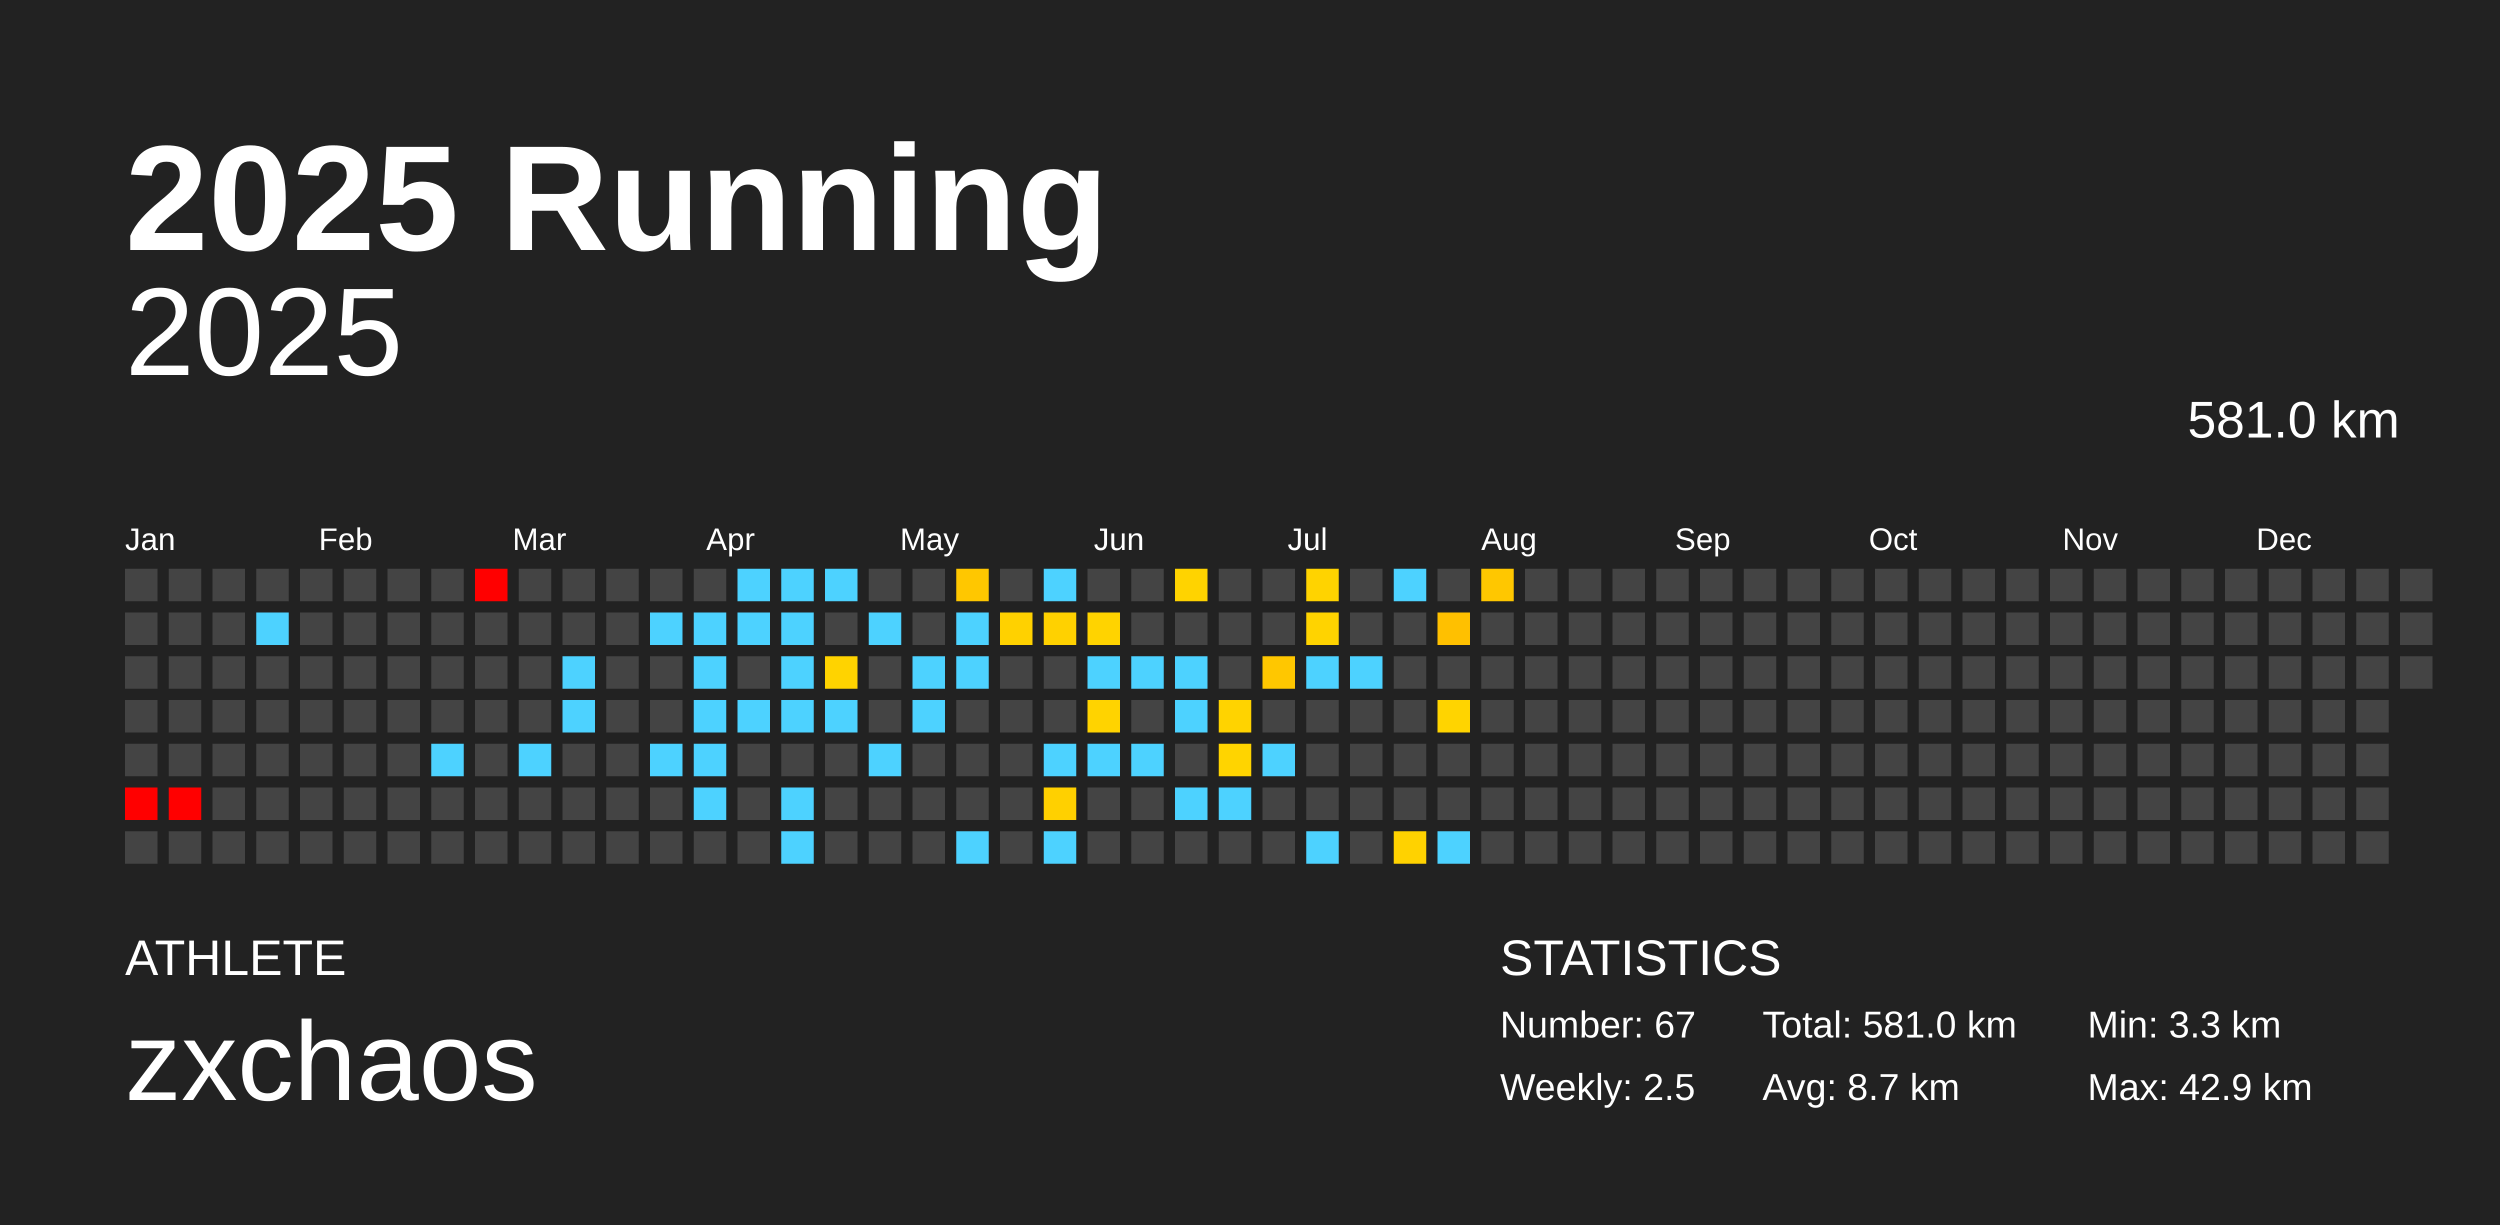
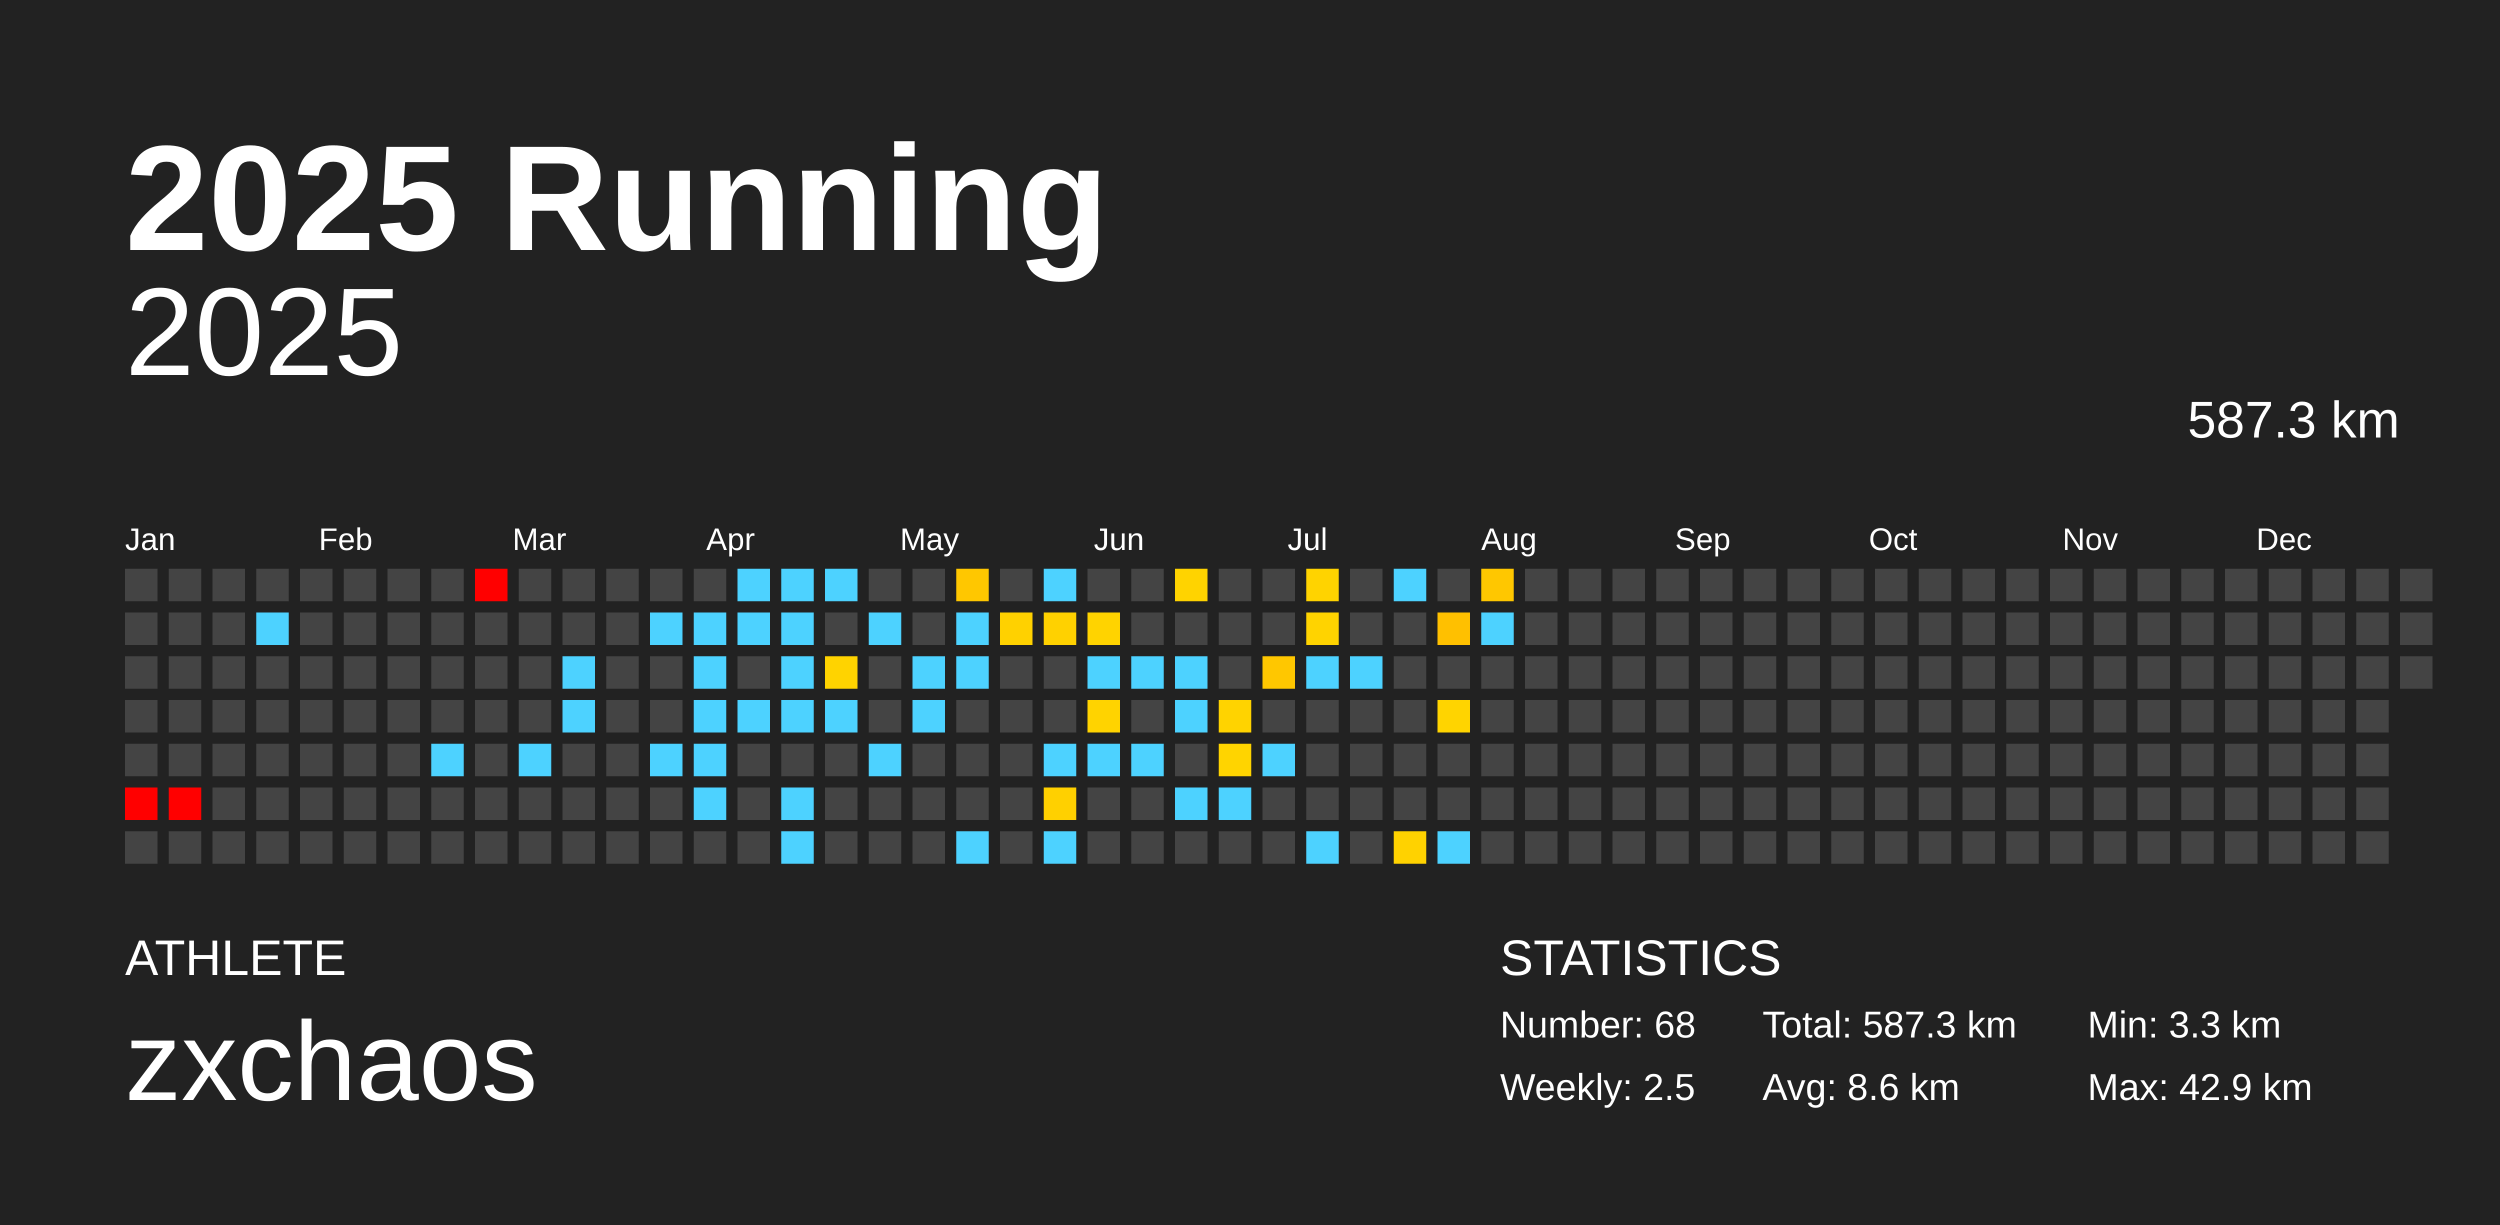
<svg xmlns="http://www.w3.org/2000/svg" baseProfile="full" height="98mm" version="1.1" viewBox="0,0,200,98" width="200mm">
  <defs />
  <rect fill="#222222" height="98" width="200" x="0" y="0" />
  <text fill="#FFFFFF" style="font-size:12px; font-family:Arial; font-weight:bold;" x="10" y="20">2025 Running</text>
  <text fill="#FFFFFF" style="font-size:4px; font-family:Arial" x="10" y="78">ATHLETE</text>
  <text fill="#FFFFFF" style="font-size:9px; font-family:Arial" x="10" y="88">zxchaos</text>
  <text fill="#FFFFFF" style="font-size:4px; font-family:Arial" x="120" y="78">STATISTICS</text>
-   <text fill="#FFFFFF" style="font-size:3px; font-family:Arial" x="120" y="83">Number: 67</text>
+   <text fill="#FFFFFF" style="font-size:3px; font-family:Arial" x="120" y="83">Number: 68</text>
  <text fill="#FFFFFF" style="font-size:3px; font-family:Arial" x="120" y="88">Weekly: 2.5</text>
-   <text fill="#FFFFFF" style="font-size:3px; font-family:Arial" x="141" y="83">Total: 581.0 km</text>
-   <text fill="#FFFFFF" style="font-size:3px; font-family:Arial" x="141" y="88">Avg: 8.7 km</text>
+   <text fill="#FFFFFF" style="font-size:3px; font-family:Arial" x="141" y="83">Total: 587.3 km</text>
+   <text fill="#FFFFFF" style="font-size:3px; font-family:Arial" x="141" y="88">Avg: 8.6 km</text>
  <text fill="#FFFFFF" style="font-size:3px; font-family:Arial" x="167" y="83">Min: 3.3 km</text>
  <text fill="#FFFFFF" style="font-size:3px; font-family:Arial" x="167" y="88">Max: 42.9 km</text>
  <text alignment-baseline="hanging" fill="#FFFFFF" style="font-size:10.0px; font-family:Arial;" x="10" y="30">2025</text>
-   <text alignment-baseline="hanging" fill="#FFFFFF" style="font-size:4.125px; font-family:Arial;" x="175" y="35">581.0 km</text>
+   <text alignment-baseline="hanging" fill="#FFFFFF" style="font-size:4.125px; font-family:Arial;" x="175" y="35">587.3 km</text>
  <text fill="#FFFFFF" style="font-size:2.5px; font-family:Arial" x="10.0" y="44">Jan</text>
  <text fill="#FFFFFF" style="font-size:2.5px; font-family:Arial" x="25.5" y="44">Feb</text>
  <text fill="#FFFFFF" style="font-size:2.5px; font-family:Arial" x="41.0" y="44">Mar</text>
  <text fill="#FFFFFF" style="font-size:2.5px; font-family:Arial" x="56.5" y="44">Apr</text>
  <text fill="#FFFFFF" style="font-size:2.5px; font-family:Arial" x="72.0" y="44">May</text>
  <text fill="#FFFFFF" style="font-size:2.5px; font-family:Arial" x="87.5" y="44">Jun</text>
  <text fill="#FFFFFF" style="font-size:2.5px; font-family:Arial" x="103.0" y="44">Jul</text>
  <text fill="#FFFFFF" style="font-size:2.5px; font-family:Arial" x="118.5" y="44">Aug</text>
  <text fill="#FFFFFF" style="font-size:2.5px; font-family:Arial" x="134.0" y="44">Sep</text>
  <text fill="#FFFFFF" style="font-size:2.5px; font-family:Arial" x="149.5" y="44">Oct</text>
  <text fill="#FFFFFF" style="font-size:2.5px; font-family:Arial" x="165.0" y="44">Nov</text>
  <text fill="#FFFFFF" style="font-size:2.5px; font-family:Arial" x="180.5" y="44">Dec</text>
  <rect fill="#444444" height="2.6" width="2.6" x="10.0" y="45.5" />
  <rect fill="#444444" height="2.6" width="2.6" x="10.0" y="49.0" />
  <rect fill="#444444" height="2.6" width="2.6" x="10.0" y="52.5" />
  <rect fill="#444444" height="2.6" width="2.6" x="10.0" y="56.0" />
  <rect fill="#444444" height="2.6" width="2.6" x="10.0" y="59.5" />
  <rect fill="red" height="2.6" width="2.6" x="10.0" y="63.0" />
  <rect fill="#444444" height="2.6" width="2.6" x="10.0" y="66.5" />
  <rect fill="#444444" height="2.6" width="2.6" x="13.5" y="45.5" />
  <rect fill="#444444" height="2.6" width="2.6" x="13.5" y="49.0" />
  <rect fill="#444444" height="2.6" width="2.6" x="13.5" y="52.5" />
  <rect fill="#444444" height="2.6" width="2.6" x="13.5" y="56.0" />
  <rect fill="#444444" height="2.6" width="2.6" x="13.5" y="59.5" />
  <rect fill="red" height="2.6" width="2.6" x="13.5" y="63.0" />
  <rect fill="#444444" height="2.6" width="2.6" x="13.5" y="66.5" />
  <rect fill="#444444" height="2.6" width="2.6" x="17.0" y="45.5" />
  <rect fill="#444444" height="2.6" width="2.6" x="17.0" y="49.0" />
  <rect fill="#444444" height="2.6" width="2.6" x="17.0" y="52.5" />
  <rect fill="#444444" height="2.6" width="2.6" x="17.0" y="56.0" />
  <rect fill="#444444" height="2.6" width="2.6" x="17.0" y="59.5" />
  <rect fill="#444444" height="2.6" width="2.6" x="17.0" y="63.0" />
  <rect fill="#444444" height="2.6" width="2.6" x="17.0" y="66.5" />
  <rect fill="#444444" height="2.6" width="2.6" x="20.5" y="45.5" />
  <rect fill="#4dd2ff" height="2.6" width="2.6" x="20.5" y="49.0" />
  <rect fill="#444444" height="2.6" width="2.6" x="20.5" y="52.5" />
  <rect fill="#444444" height="2.6" width="2.6" x="20.5" y="56.0" />
  <rect fill="#444444" height="2.6" width="2.6" x="20.5" y="59.5" />
  <rect fill="#444444" height="2.6" width="2.6" x="20.5" y="63.0" />
  <rect fill="#444444" height="2.6" width="2.6" x="20.5" y="66.5" />
  <rect fill="#444444" height="2.6" width="2.6" x="24.0" y="45.5" />
  <rect fill="#444444" height="2.6" width="2.6" x="24.0" y="49.0" />
  <rect fill="#444444" height="2.6" width="2.6" x="24.0" y="52.5" />
  <rect fill="#444444" height="2.6" width="2.6" x="24.0" y="56.0" />
  <rect fill="#444444" height="2.6" width="2.6" x="24.0" y="59.5" />
  <rect fill="#444444" height="2.6" width="2.6" x="24.0" y="63.0" />
  <rect fill="#444444" height="2.6" width="2.6" x="24.0" y="66.5" />
  <rect fill="#444444" height="2.6" width="2.6" x="27.5" y="45.5" />
  <rect fill="#444444" height="2.6" width="2.6" x="27.5" y="49.0" />
  <rect fill="#444444" height="2.6" width="2.6" x="27.5" y="52.5" />
  <rect fill="#444444" height="2.6" width="2.6" x="27.5" y="56.0" />
  <rect fill="#444444" height="2.6" width="2.6" x="27.5" y="59.5" />
  <rect fill="#444444" height="2.6" width="2.6" x="27.5" y="63.0" />
  <rect fill="#444444" height="2.6" width="2.6" x="27.5" y="66.5" />
  <rect fill="#444444" height="2.6" width="2.6" x="31.0" y="45.5" />
  <rect fill="#444444" height="2.6" width="2.6" x="31.0" y="49.0" />
  <rect fill="#444444" height="2.6" width="2.6" x="31.0" y="52.5" />
  <rect fill="#444444" height="2.6" width="2.6" x="31.0" y="56.0" />
  <rect fill="#444444" height="2.6" width="2.6" x="31.0" y="59.5" />
  <rect fill="#444444" height="2.6" width="2.6" x="31.0" y="63.0" />
  <rect fill="#444444" height="2.6" width="2.6" x="31.0" y="66.5" />
  <rect fill="#444444" height="2.6" width="2.6" x="34.5" y="45.5" />
  <rect fill="#444444" height="2.6" width="2.6" x="34.5" y="49.0" />
  <rect fill="#444444" height="2.6" width="2.6" x="34.5" y="52.5" />
  <rect fill="#444444" height="2.6" width="2.6" x="34.5" y="56.0" />
  <rect fill="#4dd2ff" height="2.6" width="2.6" x="34.5" y="59.5" />
  <rect fill="#444444" height="2.6" width="2.6" x="34.5" y="63.0" />
  <rect fill="#444444" height="2.6" width="2.6" x="34.5" y="66.5" />
  <rect fill="red" height="2.6" width="2.6" x="38.0" y="45.5" />
  <rect fill="#444444" height="2.6" width="2.6" x="38.0" y="49.0" />
  <rect fill="#444444" height="2.6" width="2.6" x="38.0" y="52.5" />
  <rect fill="#444444" height="2.6" width="2.6" x="38.0" y="56.0" />
  <rect fill="#444444" height="2.6" width="2.6" x="38.0" y="59.5" />
  <rect fill="#444444" height="2.6" width="2.6" x="38.0" y="63.0" />
  <rect fill="#444444" height="2.6" width="2.6" x="38.0" y="66.5" />
  <rect fill="#444444" height="2.6" width="2.6" x="41.5" y="45.5" />
  <rect fill="#444444" height="2.6" width="2.6" x="41.5" y="49.0" />
  <rect fill="#444444" height="2.6" width="2.6" x="41.5" y="52.5" />
  <rect fill="#444444" height="2.6" width="2.6" x="41.5" y="56.0" />
  <rect fill="#4dd2ff" height="2.6" width="2.6" x="41.5" y="59.5" />
  <rect fill="#444444" height="2.6" width="2.6" x="41.5" y="63.0" />
  <rect fill="#444444" height="2.6" width="2.6" x="41.5" y="66.5" />
  <rect fill="#444444" height="2.6" width="2.6" x="45.0" y="45.5" />
  <rect fill="#444444" height="2.6" width="2.6" x="45.0" y="49.0" />
  <rect fill="#4dd2ff" height="2.6" width="2.6" x="45.0" y="52.5" />
  <rect fill="#4dd2ff" height="2.6" width="2.6" x="45.0" y="56.0" />
  <rect fill="#444444" height="2.6" width="2.6" x="45.0" y="59.5" />
  <rect fill="#444444" height="2.6" width="2.6" x="45.0" y="63.0" />
  <rect fill="#444444" height="2.6" width="2.6" x="45.0" y="66.5" />
  <rect fill="#444444" height="2.6" width="2.6" x="48.5" y="45.5" />
  <rect fill="#444444" height="2.6" width="2.6" x="48.5" y="49.0" />
  <rect fill="#444444" height="2.6" width="2.6" x="48.5" y="52.5" />
  <rect fill="#444444" height="2.6" width="2.6" x="48.5" y="56.0" />
  <rect fill="#444444" height="2.6" width="2.6" x="48.5" y="59.5" />
  <rect fill="#444444" height="2.6" width="2.6" x="48.5" y="63.0" />
  <rect fill="#444444" height="2.6" width="2.6" x="48.5" y="66.5" />
  <rect fill="#444444" height="2.6" width="2.6" x="52.0" y="45.5" />
  <rect fill="#4dd2ff" height="2.6" width="2.6" x="52.0" y="49.0" />
  <rect fill="#444444" height="2.6" width="2.6" x="52.0" y="52.5" />
  <rect fill="#444444" height="2.6" width="2.6" x="52.0" y="56.0" />
  <rect fill="#4dd2ff" height="2.6" width="2.6" x="52.0" y="59.5" />
  <rect fill="#444444" height="2.6" width="2.6" x="52.0" y="63.0" />
  <rect fill="#444444" height="2.6" width="2.6" x="52.0" y="66.5" />
  <rect fill="#444444" height="2.6" width="2.6" x="55.5" y="45.5" />
  <rect fill="#4dd2ff" height="2.6" width="2.6" x="55.5" y="49.0" />
  <rect fill="#4dd2ff" height="2.6" width="2.6" x="55.5" y="52.5" />
  <rect fill="#4dd2ff" height="2.6" width="2.6" x="55.5" y="56.0" />
  <rect fill="#4dd2ff" height="2.6" width="2.6" x="55.5" y="59.5" />
  <rect fill="#4dd2ff" height="2.6" width="2.6" x="55.5" y="63.0" />
  <rect fill="#444444" height="2.6" width="2.6" x="55.5" y="66.5" />
  <rect fill="#4dd2ff" height="2.6" width="2.6" x="59.0" y="45.5" />
  <rect fill="#4dd2ff" height="2.6" width="2.6" x="59.0" y="49.0" />
  <rect fill="#444444" height="2.6" width="2.6" x="59.0" y="52.5" />
  <rect fill="#4dd2ff" height="2.6" width="2.6" x="59.0" y="56.0" />
  <rect fill="#444444" height="2.6" width="2.6" x="59.0" y="59.5" />
  <rect fill="#444444" height="2.6" width="2.6" x="59.0" y="63.0" />
  <rect fill="#444444" height="2.6" width="2.6" x="59.0" y="66.5" />
  <rect fill="#4dd2ff" height="2.6" width="2.6" x="62.5" y="45.5" />
  <rect fill="#4dd2ff" height="2.6" width="2.6" x="62.5" y="49.0" />
  <rect fill="#4dd2ff" height="2.6" width="2.6" x="62.5" y="52.5" />
  <rect fill="#4dd2ff" height="2.6" width="2.6" x="62.5" y="56.0" />
  <rect fill="#444444" height="2.6" width="2.6" x="62.5" y="59.5" />
  <rect fill="#4dd2ff" height="2.6" width="2.6" x="62.5" y="63.0" />
  <rect fill="#4dd2ff" height="2.6" width="2.6" x="62.5" y="66.5" />
  <rect fill="#4dd2ff" height="2.6" width="2.6" x="66.0" y="45.5" />
  <rect fill="#444444" height="2.6" width="2.6" x="66.0" y="49.0" />
  <rect fill="#ffd300" height="2.6" width="2.6" x="66.0" y="52.5" />
  <rect fill="#4dd2ff" height="2.6" width="2.6" x="66.0" y="56.0" />
  <rect fill="#444444" height="2.6" width="2.6" x="66.0" y="59.5" />
  <rect fill="#444444" height="2.6" width="2.6" x="66.0" y="63.0" />
  <rect fill="#444444" height="2.6" width="2.6" x="66.0" y="66.5" />
  <rect fill="#444444" height="2.6" width="2.6" x="69.5" y="45.5" />
  <rect fill="#4dd2ff" height="2.6" width="2.6" x="69.5" y="49.0" />
  <rect fill="#444444" height="2.6" width="2.6" x="69.5" y="52.5" />
  <rect fill="#444444" height="2.6" width="2.6" x="69.5" y="56.0" />
  <rect fill="#4dd2ff" height="2.6" width="2.6" x="69.5" y="59.5" />
  <rect fill="#444444" height="2.6" width="2.6" x="69.5" y="63.0" />
  <rect fill="#444444" height="2.6" width="2.6" x="69.5" y="66.5" />
  <rect fill="#444444" height="2.6" width="2.6" x="73.0" y="45.5" />
  <rect fill="#444444" height="2.6" width="2.6" x="73.0" y="49.0" />
  <rect fill="#4dd2ff" height="2.6" width="2.6" x="73.0" y="52.5" />
  <rect fill="#4dd2ff" height="2.6" width="2.6" x="73.0" y="56.0" />
  <rect fill="#444444" height="2.6" width="2.6" x="73.0" y="59.5" />
  <rect fill="#444444" height="2.6" width="2.6" x="73.0" y="63.0" />
  <rect fill="#444444" height="2.6" width="2.6" x="73.0" y="66.5" />
  <rect fill="#ffc700" height="2.6" width="2.6" x="76.5" y="45.5" />
  <rect fill="#4dd2ff" height="2.6" width="2.6" x="76.5" y="49.0" />
  <rect fill="#4dd2ff" height="2.6" width="2.6" x="76.5" y="52.5" />
  <rect fill="#444444" height="2.6" width="2.6" x="76.5" y="56.0" />
  <rect fill="#444444" height="2.6" width="2.6" x="76.5" y="59.5" />
  <rect fill="#444444" height="2.6" width="2.6" x="76.5" y="63.0" />
  <rect fill="#4dd2ff" height="2.6" width="2.6" x="76.5" y="66.5" />
  <rect fill="#444444" height="2.6" width="2.6" x="80.0" y="45.5" />
  <rect fill="#ffd100" height="2.6" width="2.6" x="80.0" y="49.0" />
  <rect fill="#444444" height="2.6" width="2.6" x="80.0" y="52.5" />
  <rect fill="#444444" height="2.6" width="2.6" x="80.0" y="56.0" />
  <rect fill="#444444" height="2.6" width="2.6" x="80.0" y="59.5" />
  <rect fill="#444444" height="2.6" width="2.6" x="80.0" y="63.0" />
  <rect fill="#444444" height="2.6" width="2.6" x="80.0" y="66.5" />
  <rect fill="#4dd2ff" height="2.6" width="2.6" x="83.5" y="45.5" />
  <rect fill="#ffd100" height="2.6" width="2.6" x="83.5" y="49.0" />
  <rect fill="#444444" height="2.6" width="2.6" x="83.5" y="52.5" />
  <rect fill="#444444" height="2.6" width="2.6" x="83.5" y="56.0" />
  <rect fill="#4dd2ff" height="2.6" width="2.6" x="83.5" y="59.5" />
  <rect fill="#ffd000" height="2.6" width="2.6" x="83.5" y="63.0" />
  <rect fill="#4dd2ff" height="2.6" width="2.6" x="83.5" y="66.5" />
  <rect fill="#444444" height="2.6" width="2.6" x="87.0" y="45.5" />
  <rect fill="#ffd300" height="2.6" width="2.6" x="87.0" y="49.0" />
  <rect fill="#4dd2ff" height="2.6" width="2.6" x="87.0" y="52.5" />
  <rect fill="#ffd300" height="2.6" width="2.6" x="87.0" y="56.0" />
  <rect fill="#4dd2ff" height="2.6" width="2.6" x="87.0" y="59.5" />
  <rect fill="#444444" height="2.6" width="2.6" x="87.0" y="63.0" />
  <rect fill="#444444" height="2.6" width="2.6" x="87.0" y="66.5" />
  <rect fill="#444444" height="2.6" width="2.6" x="90.5" y="45.5" />
  <rect fill="#444444" height="2.6" width="2.6" x="90.5" y="49.0" />
  <rect fill="#4dd2ff" height="2.6" width="2.6" x="90.5" y="52.5" />
  <rect fill="#444444" height="2.6" width="2.6" x="90.5" y="56.0" />
  <rect fill="#4dd2ff" height="2.6" width="2.6" x="90.5" y="59.5" />
  <rect fill="#444444" height="2.6" width="2.6" x="90.5" y="63.0" />
  <rect fill="#444444" height="2.6" width="2.6" x="90.5" y="66.5" />
  <rect fill="#ffd300" height="2.6" width="2.6" x="94.0" y="45.5" />
  <rect fill="#444444" height="2.6" width="2.6" x="94.0" y="49.0" />
  <rect fill="#4dd2ff" height="2.6" width="2.6" x="94.0" y="52.5" />
  <rect fill="#4dd2ff" height="2.6" width="2.6" x="94.0" y="56.0" />
  <rect fill="#444444" height="2.6" width="2.6" x="94.0" y="59.5" />
  <rect fill="#4dd2ff" height="2.6" width="2.6" x="94.0" y="63.0" />
  <rect fill="#444444" height="2.6" width="2.6" x="94.0" y="66.5" />
  <rect fill="#444444" height="2.6" width="2.6" x="97.5" y="45.5" />
  <rect fill="#444444" height="2.6" width="2.6" x="97.5" y="49.0" />
  <rect fill="#444444" height="2.6" width="2.6" x="97.5" y="52.5" />
  <rect fill="#ffd300" height="2.6" width="2.6" x="97.5" y="56.0" />
  <rect fill="#ffd400" height="2.6" width="2.6" x="97.5" y="59.5" />
  <rect fill="#4dd2ff" height="2.6" width="2.6" x="97.5" y="63.0" />
  <rect fill="#444444" height="2.6" width="2.6" x="97.5" y="66.5" />
  <rect fill="#444444" height="2.6" width="2.6" x="101.0" y="45.5" />
  <rect fill="#444444" height="2.6" width="2.6" x="101.0" y="49.0" />
  <rect fill="#ffc700" height="2.6" width="2.6" x="101.0" y="52.5" />
  <rect fill="#444444" height="2.6" width="2.6" x="101.0" y="56.0" />
  <rect fill="#4dd2ff" height="2.6" width="2.6" x="101.0" y="59.5" />
  <rect fill="#444444" height="2.6" width="2.6" x="101.0" y="63.0" />
  <rect fill="#444444" height="2.6" width="2.6" x="101.0" y="66.5" />
  <rect fill="#ffd300" height="2.6" width="2.6" x="104.5" y="45.5" />
  <rect fill="#ffd300" height="2.6" width="2.6" x="104.5" y="49.0" />
  <rect fill="#4dd2ff" height="2.6" width="2.6" x="104.5" y="52.5" />
  <rect fill="#444444" height="2.6" width="2.6" x="104.5" y="56.0" />
  <rect fill="#444444" height="2.6" width="2.6" x="104.5" y="59.5" />
  <rect fill="#444444" height="2.6" width="2.6" x="104.5" y="63.0" />
  <rect fill="#4dd2ff" height="2.6" width="2.6" x="104.5" y="66.5" />
  <rect fill="#444444" height="2.6" width="2.6" x="108.0" y="45.5" />
  <rect fill="#444444" height="2.6" width="2.6" x="108.0" y="49.0" />
  <rect fill="#4dd2ff" height="2.6" width="2.6" x="108.0" y="52.5" />
  <rect fill="#444444" height="2.6" width="2.6" x="108.0" y="56.0" />
  <rect fill="#444444" height="2.6" width="2.6" x="108.0" y="59.5" />
  <rect fill="#444444" height="2.6" width="2.6" x="108.0" y="63.0" />
  <rect fill="#444444" height="2.6" width="2.6" x="108.0" y="66.5" />
  <rect fill="#4dd2ff" height="2.6" width="2.6" x="111.5" y="45.5" />
  <rect fill="#444444" height="2.6" width="2.6" x="111.5" y="49.0" />
  <rect fill="#444444" height="2.6" width="2.6" x="111.5" y="52.5" />
  <rect fill="#444444" height="2.6" width="2.6" x="111.5" y="56.0" />
  <rect fill="#444444" height="2.6" width="2.6" x="111.5" y="59.5" />
  <rect fill="#444444" height="2.6" width="2.6" x="111.5" y="63.0" />
  <rect fill="#ffd200" height="2.6" width="2.6" x="111.5" y="66.5" />
  <rect fill="#444444" height="2.6" width="2.6" x="115.0" y="45.5" />
  <rect fill="#ffc000" height="2.6" width="2.6" x="115.0" y="49.0" />
  <rect fill="#444444" height="2.6" width="2.6" x="115.0" y="52.5" />
  <rect fill="#ffd400" height="2.6" width="2.6" x="115.0" y="56.0" />
  <rect fill="#444444" height="2.6" width="2.6" x="115.0" y="59.5" />
  <rect fill="#444444" height="2.6" width="2.6" x="115.0" y="63.0" />
  <rect fill="#4dd2ff" height="2.6" width="2.6" x="115.0" y="66.5" />
  <rect fill="#ffc700" height="2.6" width="2.6" x="118.5" y="45.5" />
-   <rect fill="#444444" height="2.6" width="2.6" x="118.5" y="49.0" />
+   <rect fill="#4dd2ff" height="2.6" width="2.6" x="118.5" y="49.0" />
  <rect fill="#444444" height="2.6" width="2.6" x="118.5" y="52.5" />
  <rect fill="#444444" height="2.6" width="2.6" x="118.5" y="56.0" />
  <rect fill="#444444" height="2.6" width="2.6" x="118.5" y="59.5" />
  <rect fill="#444444" height="2.6" width="2.6" x="118.5" y="63.0" />
  <rect fill="#444444" height="2.6" width="2.6" x="118.5" y="66.5" />
  <rect fill="#444444" height="2.6" width="2.6" x="122.0" y="45.5" />
  <rect fill="#444444" height="2.6" width="2.6" x="122.0" y="49.0" />
  <rect fill="#444444" height="2.6" width="2.6" x="122.0" y="52.5" />
  <rect fill="#444444" height="2.6" width="2.6" x="122.0" y="56.0" />
  <rect fill="#444444" height="2.6" width="2.6" x="122.0" y="59.5" />
  <rect fill="#444444" height="2.6" width="2.6" x="122.0" y="63.0" />
  <rect fill="#444444" height="2.6" width="2.6" x="122.0" y="66.5" />
  <rect fill="#444444" height="2.6" width="2.6" x="125.5" y="45.5" />
  <rect fill="#444444" height="2.6" width="2.6" x="125.5" y="49.0" />
  <rect fill="#444444" height="2.6" width="2.6" x="125.5" y="52.5" />
  <rect fill="#444444" height="2.6" width="2.6" x="125.5" y="56.0" />
  <rect fill="#444444" height="2.6" width="2.6" x="125.5" y="59.5" />
  <rect fill="#444444" height="2.6" width="2.6" x="125.5" y="63.0" />
  <rect fill="#444444" height="2.6" width="2.6" x="125.5" y="66.5" />
  <rect fill="#444444" height="2.6" width="2.6" x="129.0" y="45.5" />
  <rect fill="#444444" height="2.6" width="2.6" x="129.0" y="49.0" />
  <rect fill="#444444" height="2.6" width="2.6" x="129.0" y="52.5" />
  <rect fill="#444444" height="2.6" width="2.6" x="129.0" y="56.0" />
  <rect fill="#444444" height="2.6" width="2.6" x="129.0" y="59.5" />
  <rect fill="#444444" height="2.6" width="2.6" x="129.0" y="63.0" />
  <rect fill="#444444" height="2.6" width="2.6" x="129.0" y="66.5" />
  <rect fill="#444444" height="2.6" width="2.6" x="132.5" y="45.5" />
  <rect fill="#444444" height="2.6" width="2.6" x="132.5" y="49.0" />
  <rect fill="#444444" height="2.6" width="2.6" x="132.5" y="52.5" />
  <rect fill="#444444" height="2.6" width="2.6" x="132.5" y="56.0" />
  <rect fill="#444444" height="2.6" width="2.6" x="132.5" y="59.5" />
  <rect fill="#444444" height="2.6" width="2.6" x="132.5" y="63.0" />
  <rect fill="#444444" height="2.6" width="2.6" x="132.5" y="66.5" />
  <rect fill="#444444" height="2.6" width="2.6" x="136.0" y="45.5" />
  <rect fill="#444444" height="2.6" width="2.6" x="136.0" y="49.0" />
  <rect fill="#444444" height="2.6" width="2.6" x="136.0" y="52.5" />
  <rect fill="#444444" height="2.6" width="2.6" x="136.0" y="56.0" />
  <rect fill="#444444" height="2.6" width="2.6" x="136.0" y="59.5" />
  <rect fill="#444444" height="2.6" width="2.6" x="136.0" y="63.0" />
  <rect fill="#444444" height="2.6" width="2.6" x="136.0" y="66.5" />
  <rect fill="#444444" height="2.6" width="2.6" x="139.5" y="45.5" />
  <rect fill="#444444" height="2.6" width="2.6" x="139.5" y="49.0" />
  <rect fill="#444444" height="2.6" width="2.6" x="139.5" y="52.5" />
  <rect fill="#444444" height="2.6" width="2.6" x="139.5" y="56.0" />
  <rect fill="#444444" height="2.6" width="2.6" x="139.5" y="59.5" />
  <rect fill="#444444" height="2.6" width="2.6" x="139.5" y="63.0" />
  <rect fill="#444444" height="2.6" width="2.6" x="139.5" y="66.5" />
  <rect fill="#444444" height="2.6" width="2.6" x="143.0" y="45.5" />
  <rect fill="#444444" height="2.6" width="2.6" x="143.0" y="49.0" />
  <rect fill="#444444" height="2.6" width="2.6" x="143.0" y="52.5" />
  <rect fill="#444444" height="2.6" width="2.6" x="143.0" y="56.0" />
  <rect fill="#444444" height="2.6" width="2.6" x="143.0" y="59.5" />
  <rect fill="#444444" height="2.6" width="2.6" x="143.0" y="63.0" />
  <rect fill="#444444" height="2.6" width="2.6" x="143.0" y="66.5" />
  <rect fill="#444444" height="2.6" width="2.6" x="146.5" y="45.5" />
  <rect fill="#444444" height="2.6" width="2.6" x="146.5" y="49.0" />
  <rect fill="#444444" height="2.6" width="2.6" x="146.5" y="52.5" />
  <rect fill="#444444" height="2.6" width="2.6" x="146.5" y="56.0" />
  <rect fill="#444444" height="2.6" width="2.6" x="146.5" y="59.5" />
  <rect fill="#444444" height="2.6" width="2.6" x="146.5" y="63.0" />
  <rect fill="#444444" height="2.6" width="2.6" x="146.5" y="66.5" />
  <rect fill="#444444" height="2.6" width="2.6" x="150.0" y="45.5" />
  <rect fill="#444444" height="2.6" width="2.6" x="150.0" y="49.0" />
  <rect fill="#444444" height="2.6" width="2.6" x="150.0" y="52.5" />
  <rect fill="#444444" height="2.6" width="2.6" x="150.0" y="56.0" />
  <rect fill="#444444" height="2.6" width="2.6" x="150.0" y="59.5" />
  <rect fill="#444444" height="2.6" width="2.6" x="150.0" y="63.0" />
  <rect fill="#444444" height="2.6" width="2.6" x="150.0" y="66.5" />
  <rect fill="#444444" height="2.6" width="2.6" x="153.5" y="45.5" />
  <rect fill="#444444" height="2.6" width="2.6" x="153.5" y="49.0" />
  <rect fill="#444444" height="2.6" width="2.6" x="153.5" y="52.5" />
  <rect fill="#444444" height="2.6" width="2.6" x="153.5" y="56.0" />
  <rect fill="#444444" height="2.6" width="2.6" x="153.5" y="59.5" />
  <rect fill="#444444" height="2.6" width="2.6" x="153.5" y="63.0" />
  <rect fill="#444444" height="2.6" width="2.6" x="153.5" y="66.5" />
  <rect fill="#444444" height="2.6" width="2.6" x="157.0" y="45.5" />
  <rect fill="#444444" height="2.6" width="2.6" x="157.0" y="49.0" />
  <rect fill="#444444" height="2.6" width="2.6" x="157.0" y="52.5" />
  <rect fill="#444444" height="2.6" width="2.6" x="157.0" y="56.0" />
  <rect fill="#444444" height="2.6" width="2.6" x="157.0" y="59.5" />
  <rect fill="#444444" height="2.6" width="2.6" x="157.0" y="63.0" />
  <rect fill="#444444" height="2.6" width="2.6" x="157.0" y="66.5" />
  <rect fill="#444444" height="2.6" width="2.6" x="160.5" y="45.5" />
  <rect fill="#444444" height="2.6" width="2.6" x="160.5" y="49.0" />
  <rect fill="#444444" height="2.6" width="2.6" x="160.5" y="52.5" />
  <rect fill="#444444" height="2.6" width="2.6" x="160.5" y="56.0" />
  <rect fill="#444444" height="2.6" width="2.6" x="160.5" y="59.5" />
  <rect fill="#444444" height="2.6" width="2.6" x="160.5" y="63.0" />
  <rect fill="#444444" height="2.6" width="2.6" x="160.5" y="66.5" />
  <rect fill="#444444" height="2.6" width="2.6" x="164.0" y="45.5" />
  <rect fill="#444444" height="2.6" width="2.6" x="164.0" y="49.0" />
  <rect fill="#444444" height="2.6" width="2.6" x="164.0" y="52.5" />
  <rect fill="#444444" height="2.6" width="2.6" x="164.0" y="56.0" />
  <rect fill="#444444" height="2.6" width="2.6" x="164.0" y="59.5" />
  <rect fill="#444444" height="2.6" width="2.6" x="164.0" y="63.0" />
  <rect fill="#444444" height="2.6" width="2.6" x="164.0" y="66.5" />
  <rect fill="#444444" height="2.6" width="2.6" x="167.5" y="45.5" />
  <rect fill="#444444" height="2.6" width="2.6" x="167.5" y="49.0" />
  <rect fill="#444444" height="2.6" width="2.6" x="167.5" y="52.5" />
  <rect fill="#444444" height="2.6" width="2.6" x="167.5" y="56.0" />
  <rect fill="#444444" height="2.6" width="2.6" x="167.5" y="59.5" />
  <rect fill="#444444" height="2.6" width="2.6" x="167.5" y="63.0" />
  <rect fill="#444444" height="2.6" width="2.6" x="167.5" y="66.5" />
  <rect fill="#444444" height="2.6" width="2.6" x="171.0" y="45.5" />
  <rect fill="#444444" height="2.6" width="2.6" x="171.0" y="49.0" />
  <rect fill="#444444" height="2.6" width="2.6" x="171.0" y="52.5" />
  <rect fill="#444444" height="2.6" width="2.6" x="171.0" y="56.0" />
  <rect fill="#444444" height="2.6" width="2.6" x="171.0" y="59.5" />
  <rect fill="#444444" height="2.6" width="2.6" x="171.0" y="63.0" />
  <rect fill="#444444" height="2.6" width="2.6" x="171.0" y="66.5" />
  <rect fill="#444444" height="2.6" width="2.6" x="174.5" y="45.5" />
  <rect fill="#444444" height="2.6" width="2.6" x="174.5" y="49.0" />
  <rect fill="#444444" height="2.6" width="2.6" x="174.5" y="52.5" />
  <rect fill="#444444" height="2.6" width="2.6" x="174.5" y="56.0" />
  <rect fill="#444444" height="2.6" width="2.6" x="174.5" y="59.5" />
  <rect fill="#444444" height="2.6" width="2.6" x="174.5" y="63.0" />
  <rect fill="#444444" height="2.6" width="2.6" x="174.5" y="66.5" />
  <rect fill="#444444" height="2.6" width="2.6" x="178.0" y="45.5" />
  <rect fill="#444444" height="2.6" width="2.6" x="178.0" y="49.0" />
  <rect fill="#444444" height="2.6" width="2.6" x="178.0" y="52.5" />
  <rect fill="#444444" height="2.6" width="2.6" x="178.0" y="56.0" />
  <rect fill="#444444" height="2.6" width="2.6" x="178.0" y="59.5" />
  <rect fill="#444444" height="2.6" width="2.6" x="178.0" y="63.0" />
  <rect fill="#444444" height="2.6" width="2.6" x="178.0" y="66.5" />
  <rect fill="#444444" height="2.6" width="2.6" x="181.5" y="45.5" />
  <rect fill="#444444" height="2.6" width="2.6" x="181.5" y="49.0" />
  <rect fill="#444444" height="2.6" width="2.6" x="181.5" y="52.5" />
  <rect fill="#444444" height="2.6" width="2.6" x="181.5" y="56.0" />
  <rect fill="#444444" height="2.6" width="2.6" x="181.5" y="59.5" />
  <rect fill="#444444" height="2.6" width="2.6" x="181.5" y="63.0" />
  <rect fill="#444444" height="2.6" width="2.6" x="181.5" y="66.5" />
  <rect fill="#444444" height="2.6" width="2.6" x="185.0" y="45.5" />
  <rect fill="#444444" height="2.6" width="2.6" x="185.0" y="49.0" />
  <rect fill="#444444" height="2.6" width="2.6" x="185.0" y="52.5" />
  <rect fill="#444444" height="2.6" width="2.6" x="185.0" y="56.0" />
  <rect fill="#444444" height="2.6" width="2.6" x="185.0" y="59.5" />
  <rect fill="#444444" height="2.6" width="2.6" x="185.0" y="63.0" />
  <rect fill="#444444" height="2.6" width="2.6" x="185.0" y="66.5" />
  <rect fill="#444444" height="2.6" width="2.6" x="188.5" y="45.5" />
  <rect fill="#444444" height="2.6" width="2.6" x="188.5" y="49.0" />
  <rect fill="#444444" height="2.6" width="2.6" x="188.5" y="52.5" />
  <rect fill="#444444" height="2.6" width="2.6" x="188.5" y="56.0" />
  <rect fill="#444444" height="2.6" width="2.6" x="188.5" y="59.5" />
  <rect fill="#444444" height="2.6" width="2.6" x="188.5" y="63.0" />
  <rect fill="#444444" height="2.6" width="2.6" x="188.5" y="66.5" />
  <rect fill="#444444" height="2.6" width="2.6" x="192.0" y="45.5" />
  <rect fill="#444444" height="2.6" width="2.6" x="192.0" y="49.0" />
  <rect fill="#444444" height="2.6" width="2.6" x="192.0" y="52.5" />
</svg>
